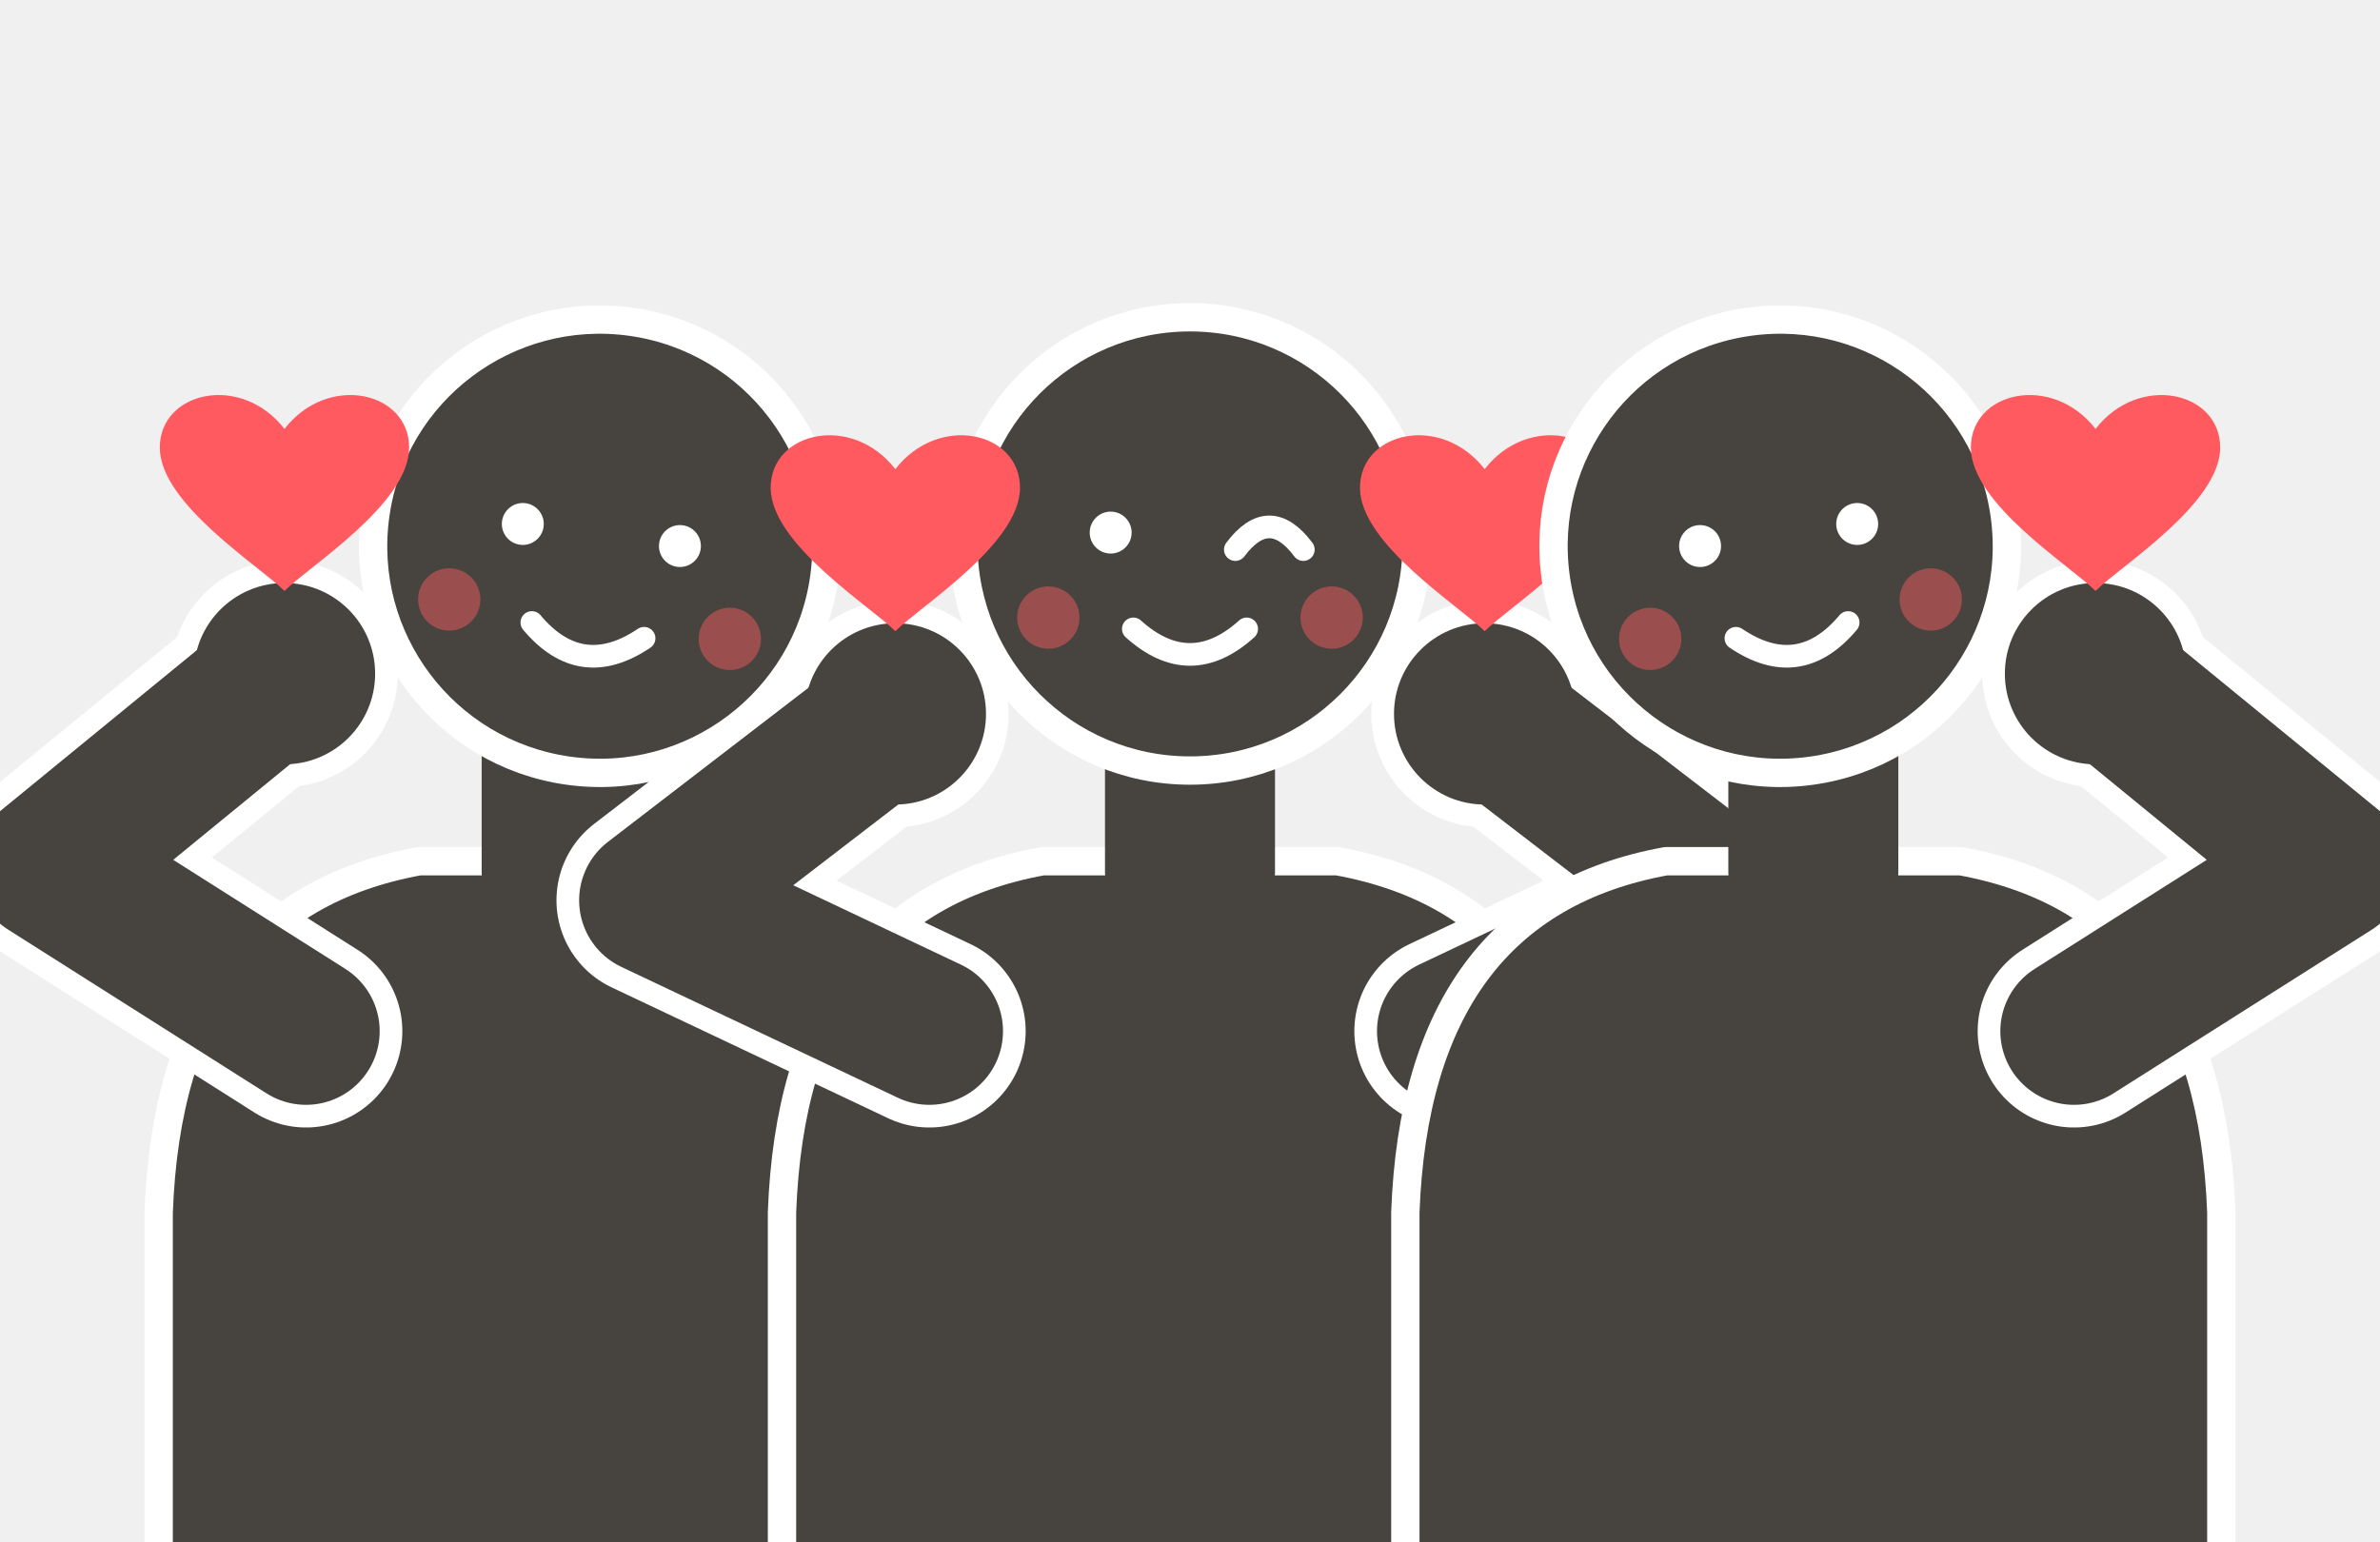
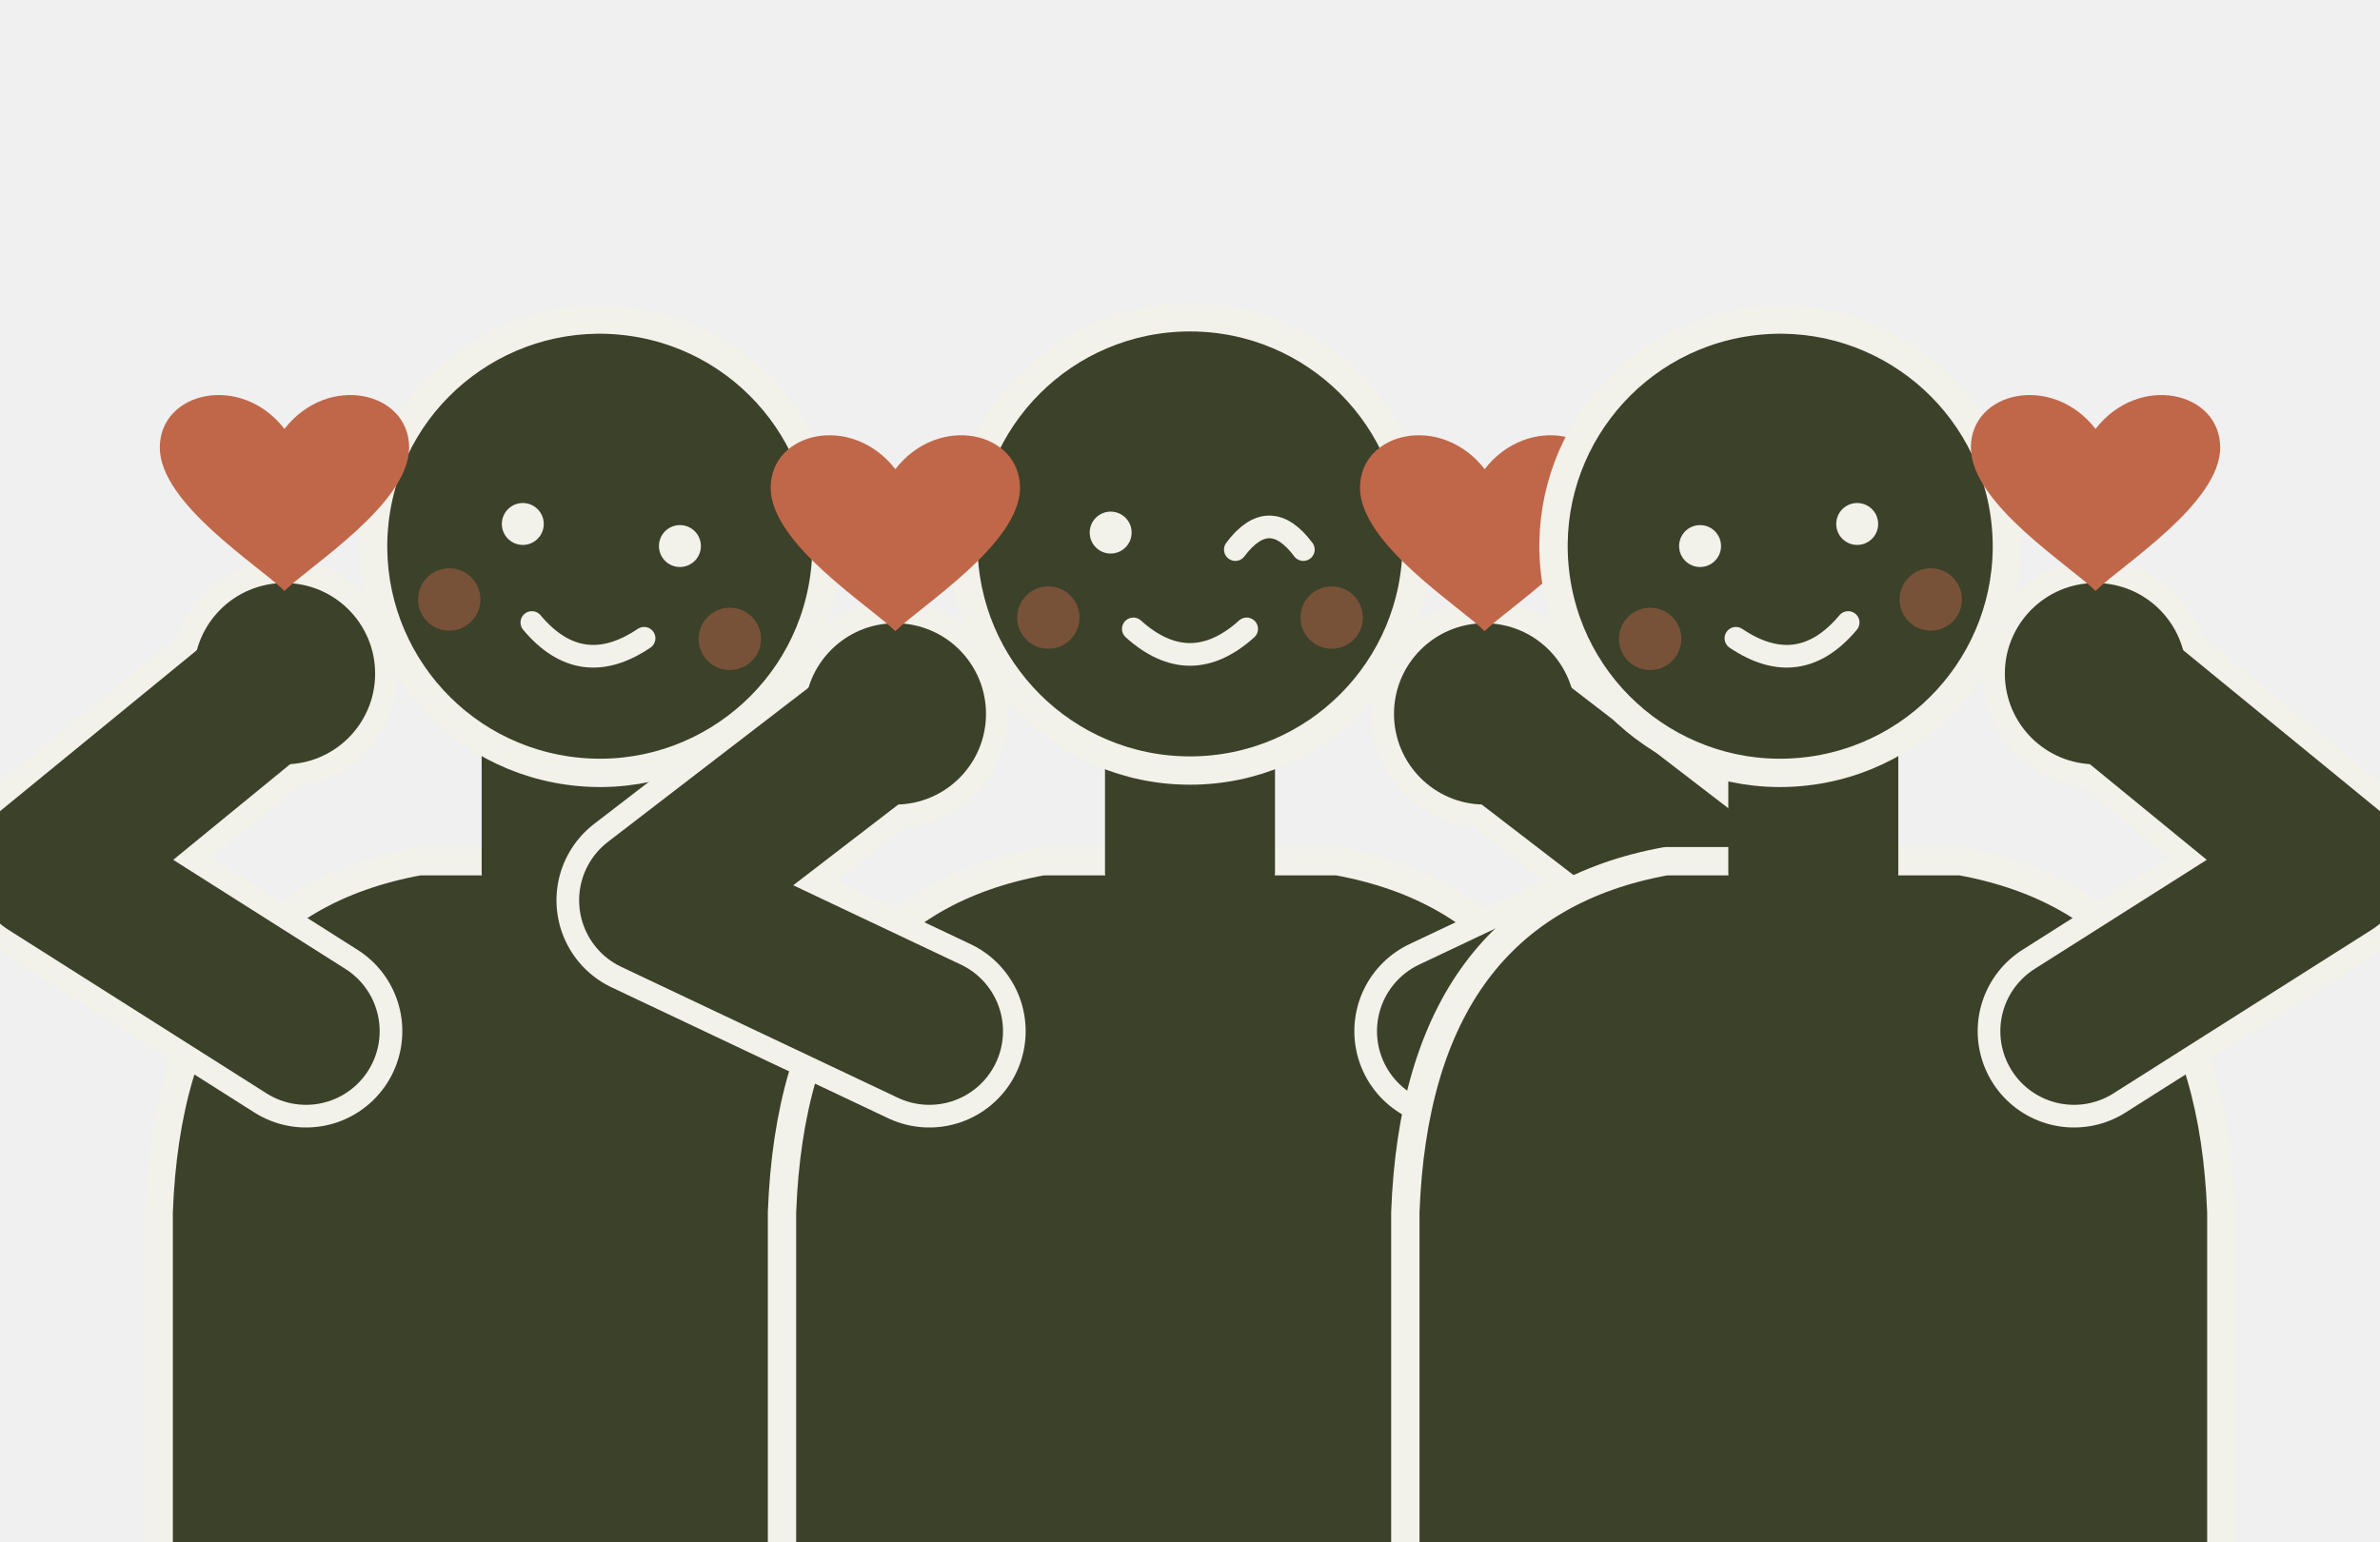
<svg xmlns="http://www.w3.org/2000/svg" viewBox="0 0 420 272" role="img" aria-label="손가락 하트">
-   <g fill="none" stroke="#47433e" stroke-linecap="round" stroke-linejoin="round">
-     <path transform="translate(100 0) rotate(0 0 272) translate(0 272) scale(1) translate(0 -272)" d="M-72 420 L-72 214 Q-70 160 -26 152 L26 152 Q70 160 72 214 L72 420 Z" fill="#47433e" stroke="#ffffff" stroke-width="5" />
-     <rect transform="translate(100 0) rotate(0 0 272) translate(0 272) scale(1) translate(0 -272)" x="-15" y="118" width="30" height="44" rx="8" fill="#47433e" stroke="none" />
+   <g fill="none" stroke="#3c4129" stroke-linecap="round" stroke-linejoin="round">
+     <path transform="translate(100 0) rotate(0 0 272) translate(0 272) scale(1) translate(0 -272)" d="M-72 420 L-72 214 Q-70 160 -26 152 L26 152 Q70 160 72 214 L72 420 Z" fill="#3c4129" stroke="#f2f1ea" stroke-width="5" />
+     <rect transform="translate(100 0) rotate(0 0 272) translate(0 272) scale(1) translate(0 -272)" x="-15" y="118" width="30" height="44" rx="8" fill="#3c4129" stroke="none" />
    <g transform="translate(100 0) rotate(0 0 272) translate(0 272) scale(1) translate(0 -272) rotate(8 0 138) translate(0 96)">
-       <circle r="40" fill="#47433e" stroke="#ffffff" stroke-width="5" />
-       <circle cx="-14" cy="-2" r="4.2" fill="#ffffff" />
-       <circle cx="14" cy="-2" r="4.2" fill="#ffffff" />
-       <path d="M-10 15 Q0 24 10 15" stroke="#ffffff" stroke-width="4" fill="none" />
-       <circle cx="-25" cy="13" r="6" fill="#ff5a5f" opacity=".45" />
-       <circle cx="25" cy="13" r="6" fill="#ff5a5f" opacity=".45" />
+       <circle r="40" fill="#3c4129" stroke="#f2f1ea" stroke-width="5" />
+       <circle cx="-14" cy="-2" r="4.2" fill="#f2f1ea" />
+       <circle cx="14" cy="-2" r="4.2" fill="#f2f1ea" />
+       <path d="M-10 15 Q0 24 10 15" stroke="#f2f1ea" stroke-width="4" fill="none" />
+       <circle cx="-25" cy="13" r="6" fill="#c0674a" opacity=".45" />
+       <circle cx="25" cy="13" r="6" fill="#c0674a" opacity=".45" />
    </g>
-     <path d="M54 182 L8.4 153.1 L50.2 118.9" stroke="#ffffff" stroke-width="34" />
-     <circle cx="50.2" cy="118.9" r="20" fill="#ffffff" stroke="none" />
+     <path d="M54 182 L8.4 153.1 L50.2 118.9" stroke="#f2f1ea" stroke-width="34" />
+     <circle cx="50.2" cy="118.9" r="20" fill="#f2f1ea" stroke="none" />
    <path d="M54 182 L8.4 153.1 L50.2 118.9" stroke-width="26" />
-     <circle cx="50.2" cy="118.9" r="16" fill="#47433e" stroke="none" />
-     <path transform="translate(50.2 88.9) scale(1.1)" fill="#ff5a5f" stroke="none" d="M0 14 C-4 10 -20 0 -20 -9 C-20 -18 -7 -21 0 -12 C7 -21 20 -18 20 -9 C20 0 4 10 0 14Z" />
-     <path transform="translate(210 0) rotate(0 0 272) translate(0 272) scale(1) translate(0 -272)" d="M-72 420 L-72 214 Q-70 160 -26 152 L26 152 Q70 160 72 214 L72 420 Z" fill="#47433e" stroke="#ffffff" stroke-width="5" />
-     <rect transform="translate(210 0) rotate(0 0 272) translate(0 272) scale(1) translate(0 -272)" x="-15" y="118" width="30" height="44" rx="8" fill="#47433e" stroke="none" />
+     <circle cx="50.2" cy="118.9" r="16" fill="#3c4129" stroke="none" />
+     <path transform="translate(50.2 88.9) scale(1.1)" fill="#c0674a" stroke="none" d="M0 14 C-4 10 -20 0 -20 -9 C-20 -18 -7 -21 0 -12 C7 -21 20 -18 20 -9 C20 0 4 10 0 14Z" />
+     <path transform="translate(210 0) rotate(0 0 272) translate(0 272) scale(1) translate(0 -272)" d="M-72 420 L-72 214 Q-70 160 -26 152 L26 152 Q70 160 72 214 L72 420 Z" fill="#3c4129" stroke="#f2f1ea" stroke-width="5" />
+     <rect transform="translate(210 0) rotate(0 0 272) translate(0 272) scale(1) translate(0 -272)" x="-15" y="118" width="30" height="44" rx="8" fill="#3c4129" stroke="none" />
    <g transform="translate(210 0) rotate(0 0 272) translate(0 272) scale(1) translate(0 -272) rotate(0 0 138) translate(0 96)">
-       <circle r="40" fill="#47433e" stroke="#ffffff" stroke-width="5" />
-       <circle cx="-14" cy="-2" r="4.2" fill="#ffffff" />
-       <path d="M8 1 Q14 -7 20 1" stroke="#ffffff" stroke-width="4" fill="none" />
-       <path d="M-10 15 Q0 24 10 15" stroke="#ffffff" stroke-width="4" fill="none" />
-       <circle cx="-25" cy="13" r="6" fill="#ff5a5f" opacity=".45" />
-       <circle cx="25" cy="13" r="6" fill="#ff5a5f" opacity=".45" />
+       <circle r="40" fill="#3c4129" stroke="#f2f1ea" stroke-width="5" />
+       <circle cx="-14" cy="-2" r="4.2" fill="#f2f1ea" />
+       <path d="M8 1 Q14 -7 20 1" stroke="#f2f1ea" stroke-width="4" fill="none" />
+       <path d="M-10 15 Q0 24 10 15" stroke="#f2f1ea" stroke-width="4" fill="none" />
+       <circle cx="-25" cy="13" r="6" fill="#c0674a" opacity=".45" />
+       <circle cx="25" cy="13" r="6" fill="#c0674a" opacity=".45" />
    </g>
-     <path d="M164 182 L115.2 158.9 L158 126" stroke="#ffffff" stroke-width="34" />
-     <circle cx="158" cy="126" r="20" fill="#ffffff" stroke="none" />
+     <path d="M164 182 L115.2 158.9 L158 126" stroke="#f2f1ea" stroke-width="34" />
+     <circle cx="158" cy="126" r="20" fill="#f2f1ea" stroke="none" />
    <path d="M164 182 L115.2 158.9 L158 126" stroke-width="26" />
-     <circle cx="158" cy="126" r="16" fill="#47433e" stroke="none" />
-     <path transform="translate(158 96) scale(1.1)" fill="#ff5a5f" stroke="none" d="M0 14 C-4 10 -20 0 -20 -9 C-20 -18 -7 -21 0 -12 C7 -21 20 -18 20 -9 C20 0 4 10 0 14Z" />
-     <path d="M256 182 L304.8 158.9 L262 126" stroke="#ffffff" stroke-width="34" />
-     <circle cx="262" cy="126" r="20" fill="#ffffff" stroke="none" />
+     <circle cx="158" cy="126" r="16" fill="#3c4129" stroke="none" />
+     <path transform="translate(158 96) scale(1.1)" fill="#c0674a" stroke="none" d="M0 14 C-4 10 -20 0 -20 -9 C-20 -18 -7 -21 0 -12 C7 -21 20 -18 20 -9 C20 0 4 10 0 14Z" />
+     <path d="M256 182 L304.8 158.9 L262 126" stroke="#f2f1ea" stroke-width="34" />
+     <circle cx="262" cy="126" r="20" fill="#f2f1ea" stroke="none" />
    <path d="M256 182 L304.8 158.9 L262 126" stroke-width="26" />
-     <circle cx="262" cy="126" r="16" fill="#47433e" stroke="none" />
-     <path transform="translate(262 96) scale(1.1)" fill="#ff5a5f" stroke="none" d="M0 14 C-4 10 -20 0 -20 -9 C-20 -18 -7 -21 0 -12 C7 -21 20 -18 20 -9 C20 0 4 10 0 14Z" />
-     <path transform="translate(320 0) rotate(0 0 272) translate(0 272) scale(1) translate(0 -272)" d="M-72 420 L-72 214 Q-70 160 -26 152 L26 152 Q70 160 72 214 L72 420 Z" fill="#47433e" stroke="#ffffff" stroke-width="5" />
-     <rect transform="translate(320 0) rotate(0 0 272) translate(0 272) scale(1) translate(0 -272)" x="-15" y="118" width="30" height="44" rx="8" fill="#47433e" stroke="none" />
+     <circle cx="262" cy="126" r="16" fill="#3c4129" stroke="none" />
+     <path transform="translate(262 96) scale(1.1)" fill="#c0674a" stroke="none" d="M0 14 C-4 10 -20 0 -20 -9 C-20 -18 -7 -21 0 -12 C7 -21 20 -18 20 -9 C20 0 4 10 0 14Z" />
+     <path transform="translate(320 0) rotate(0 0 272) translate(0 272) scale(1) translate(0 -272)" d="M-72 420 L-72 214 Q-70 160 -26 152 L26 152 Q70 160 72 214 L72 420 Z" fill="#3c4129" stroke="#f2f1ea" stroke-width="5" />
+     <rect transform="translate(320 0) rotate(0 0 272) translate(0 272) scale(1) translate(0 -272)" x="-15" y="118" width="30" height="44" rx="8" fill="#3c4129" stroke="none" />
    <g transform="translate(320 0) rotate(0 0 272) translate(0 272) scale(1) translate(0 -272) rotate(-8 0 138) translate(0 96)">
-       <circle r="40" fill="#47433e" stroke="#ffffff" stroke-width="5" />
-       <circle cx="-14" cy="-2" r="4.2" fill="#ffffff" />
-       <circle cx="14" cy="-2" r="4.2" fill="#ffffff" />
-       <path d="M-10 15 Q0 24 10 15" stroke="#ffffff" stroke-width="4" fill="none" />
-       <circle cx="-25" cy="13" r="6" fill="#ff5a5f" opacity=".45" />
-       <circle cx="25" cy="13" r="6" fill="#ff5a5f" opacity=".45" />
+       <circle r="40" fill="#3c4129" stroke="#f2f1ea" stroke-width="5" />
+       <circle cx="-14" cy="-2" r="4.2" fill="#f2f1ea" />
+       <circle cx="14" cy="-2" r="4.2" fill="#f2f1ea" />
+       <path d="M-10 15 Q0 24 10 15" stroke="#f2f1ea" stroke-width="4" fill="none" />
+       <circle cx="-25" cy="13" r="6" fill="#c0674a" opacity=".45" />
+       <circle cx="25" cy="13" r="6" fill="#c0674a" opacity=".45" />
    </g>
-     <path d="M366 182 L411.6 153.1 L369.8 118.9" stroke="#ffffff" stroke-width="34" />
-     <circle cx="369.8" cy="118.9" r="20" fill="#ffffff" stroke="none" />
+     <path d="M366 182 L411.6 153.1 L369.8 118.9" stroke="#f2f1ea" stroke-width="34" />
+     <circle cx="369.8" cy="118.9" r="20" fill="#f2f1ea" stroke="none" />
    <path d="M366 182 L411.6 153.1 L369.8 118.9" stroke-width="26" />
-     <circle cx="369.8" cy="118.9" r="16" fill="#47433e" stroke="none" />
-     <path transform="translate(369.8 88.9) scale(1.1)" fill="#ff5a5f" stroke="none" d="M0 14 C-4 10 -20 0 -20 -9 C-20 -18 -7 -21 0 -12 C7 -21 20 -18 20 -9 C20 0 4 10 0 14Z" />
+     <circle cx="369.8" cy="118.9" r="16" fill="#3c4129" stroke="none" />
+     <path transform="translate(369.8 88.9) scale(1.1)" fill="#c0674a" stroke="none" d="M0 14 C-4 10 -20 0 -20 -9 C-20 -18 -7 -21 0 -12 C7 -21 20 -18 20 -9 C20 0 4 10 0 14Z" />
  </g>
</svg>
